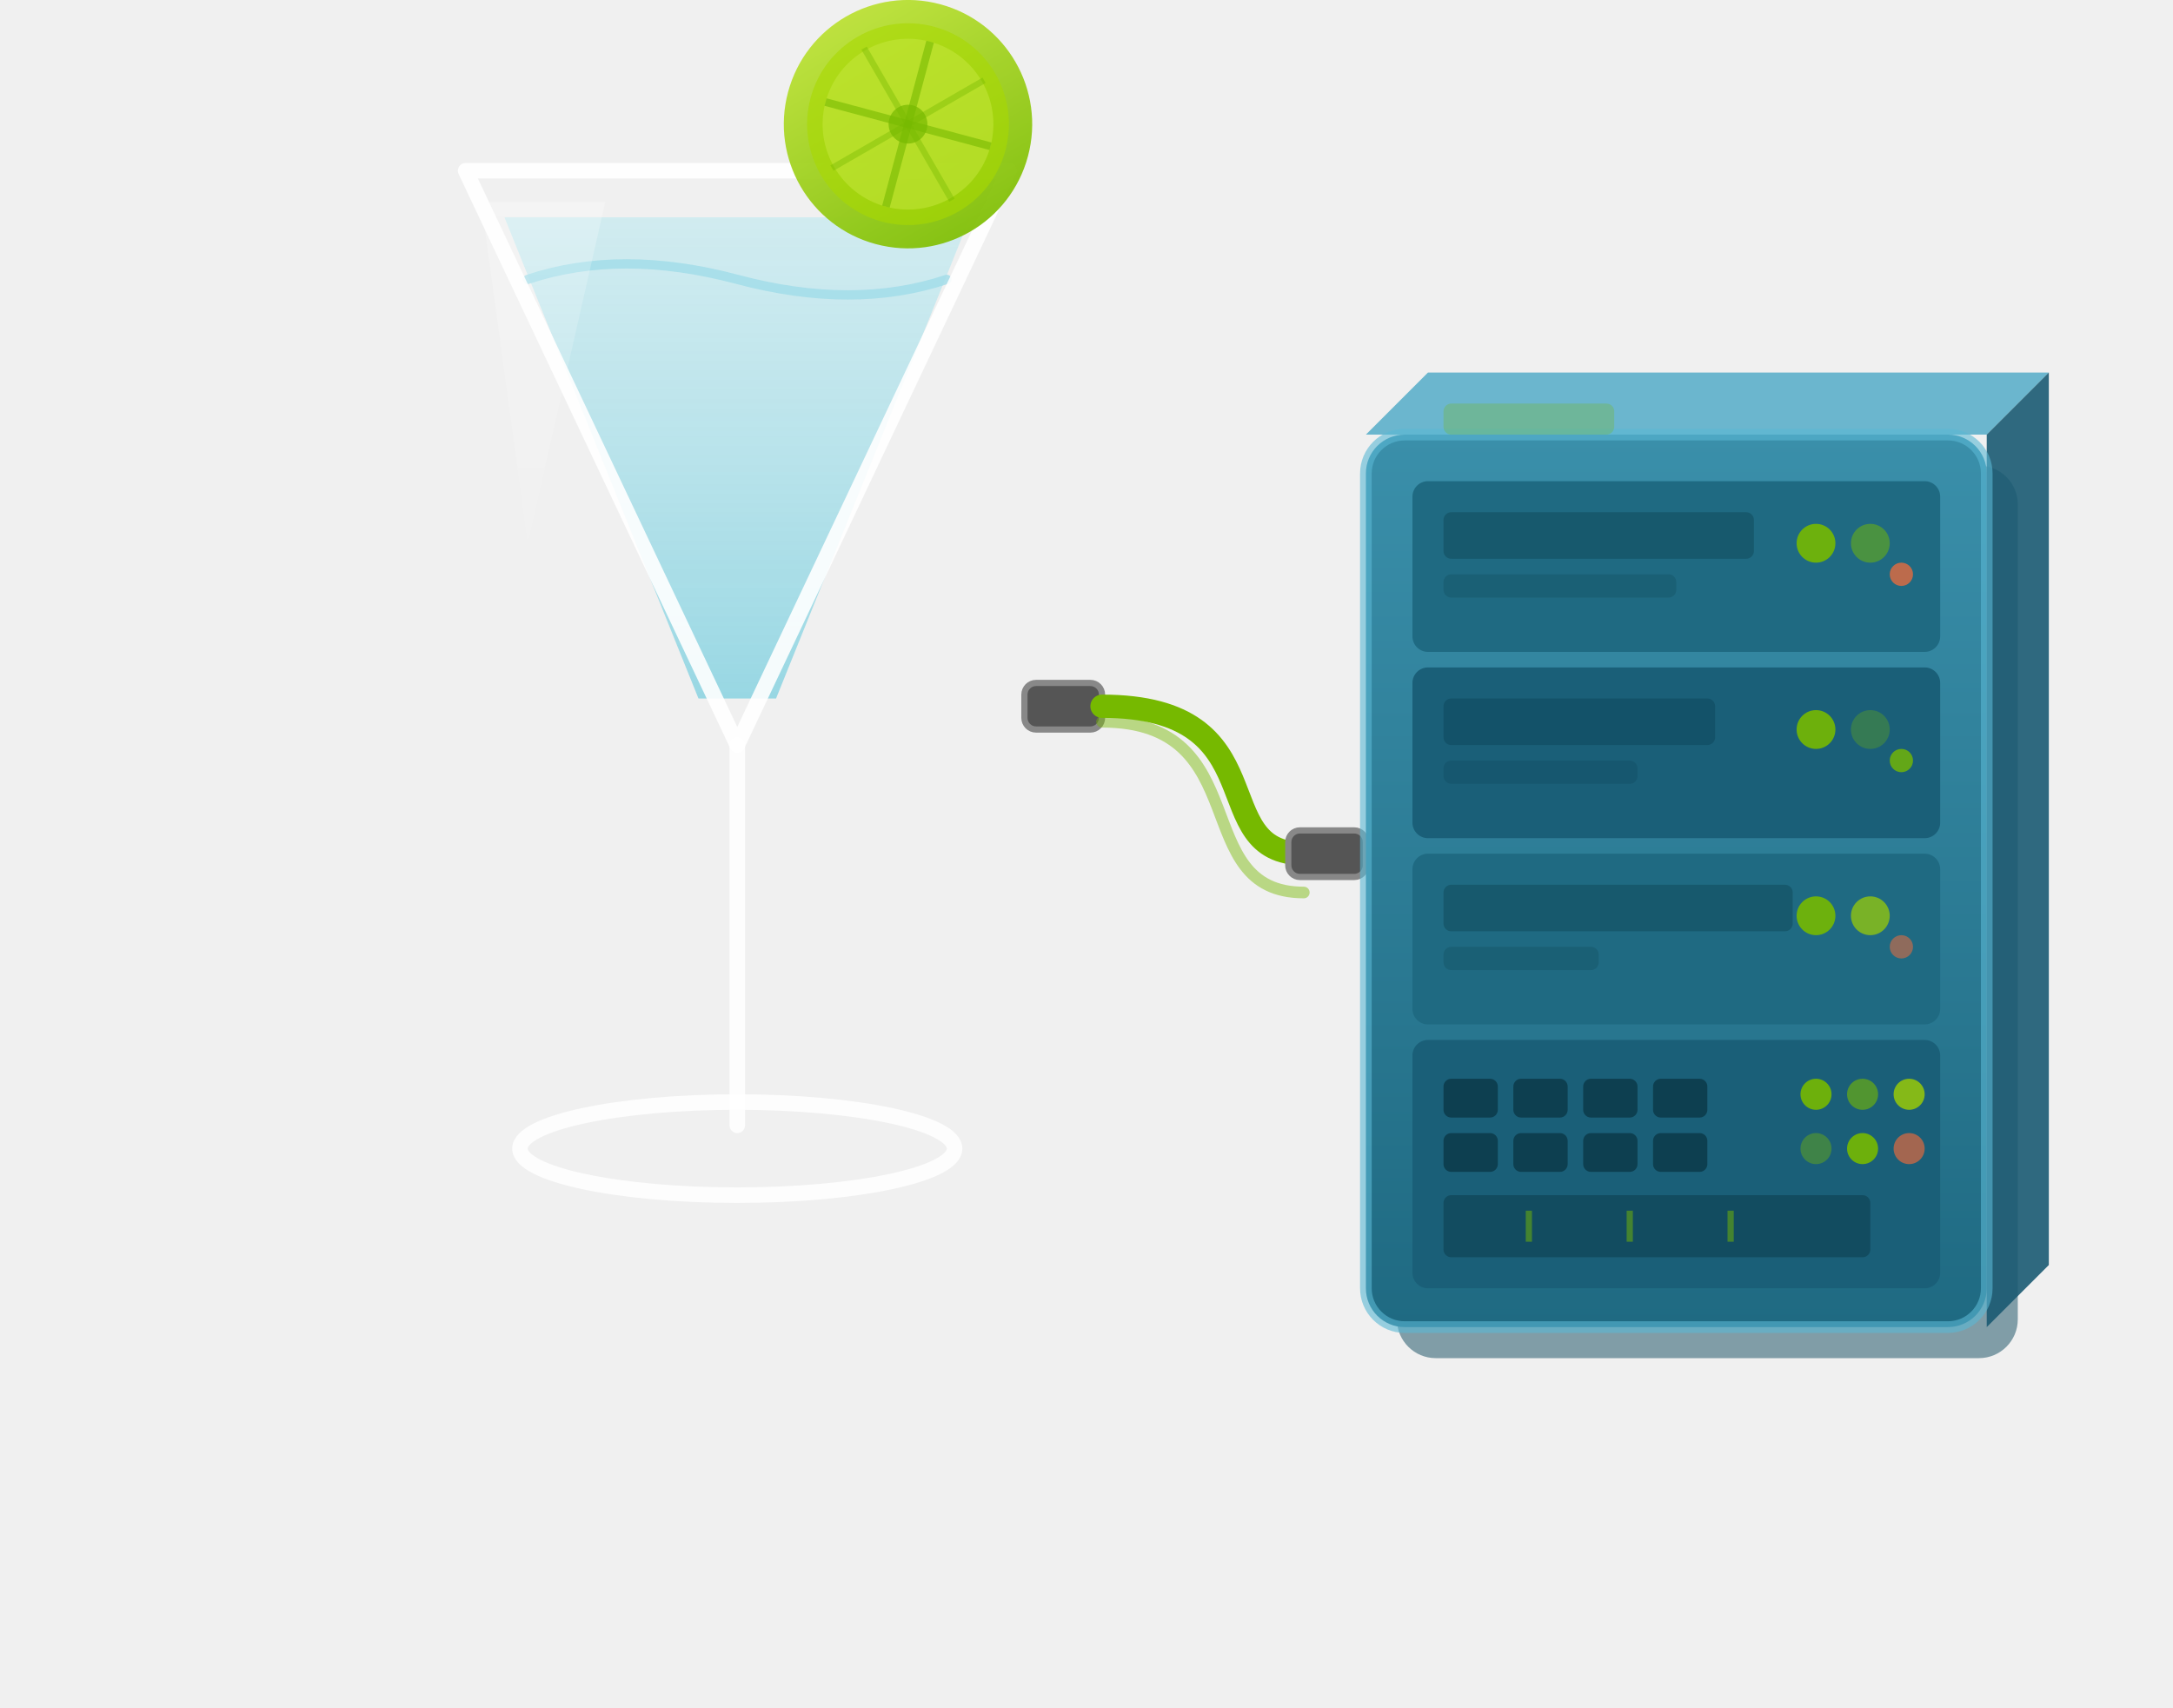
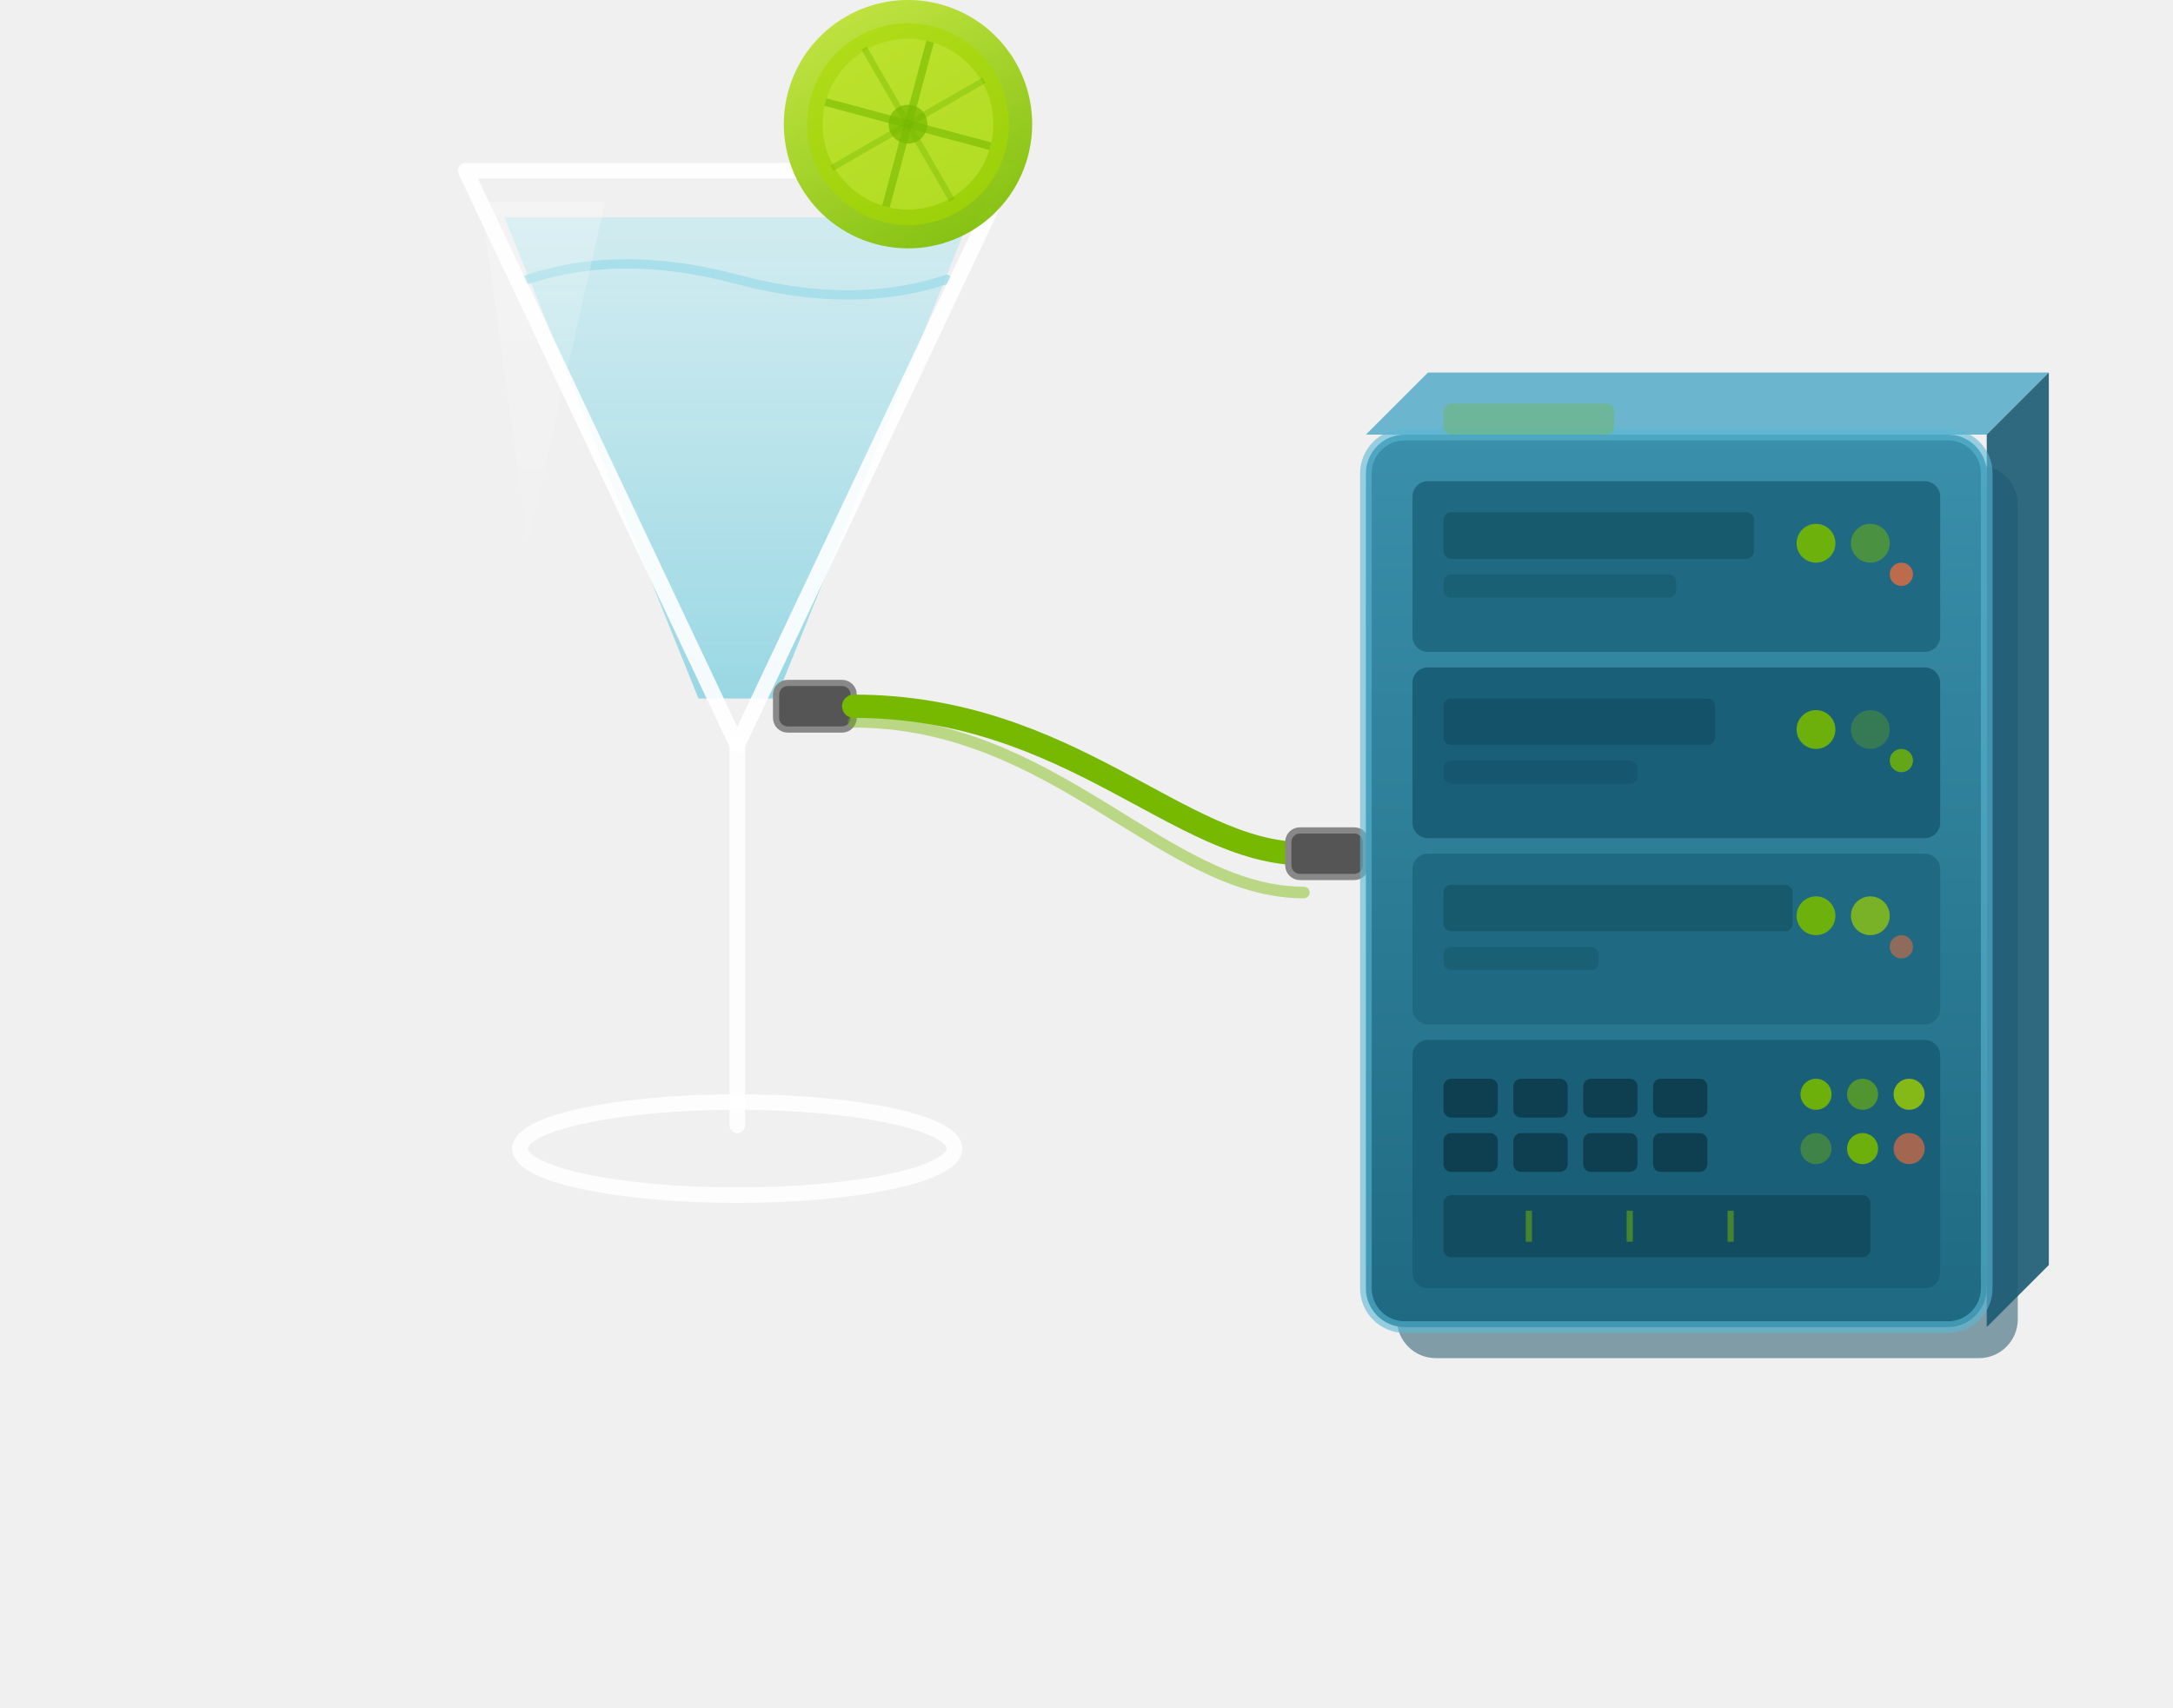
<svg xmlns="http://www.w3.org/2000/svg" viewBox="0 0 280 220" fill="none">
  <defs>
    <linearGradient id="liquidGrad" x1="0" y1="0" x2="0" y2="1">
      <stop offset="0%" stop-color="#b8e8f0" stop-opacity="0.55" />
      <stop offset="100%" stop-color="#7bcfdf" stop-opacity="0.75" />
    </linearGradient>
    <linearGradient id="serverGrad" x1="0" y1="0" x2="0" y2="1">
      <stop offset="0%" stop-color="#3a8faa" />
      <stop offset="100%" stop-color="#1f6a82" />
    </linearGradient>
    <linearGradient id="serverFaceGrad" x1="0" y1="0" x2="1" y2="0">
      <stop offset="0%" stop-color="#2a7a95" />
      <stop offset="100%" stop-color="#1a5f78" />
    </linearGradient>
    <linearGradient id="limeGrad" x1="0" y1="0" x2="1" y2="1">
      <stop offset="0%" stop-color="#c8e840" />
      <stop offset="100%" stop-color="#76b900" />
    </linearGradient>
    <linearGradient id="glassGrad" x1="0" y1="0" x2="0" y2="1">
      <stop offset="0%" stop-color="#ffffff" stop-opacity="0.6" />
      <stop offset="100%" stop-color="#ffffff" stop-opacity="0.15" />
    </linearGradient>
    <clipPath id="bowlClip">
      <polygon points="60,22 130,22 100,95 90,95" />
    </clipPath>
  </defs>
  <polygon points="65,28 125,28 100,90 90,90" fill="url(#liquidGrad)" />
  <path d="M 68 36 Q 80 32 95 36 Q 110 40 122 36" stroke="#a0dce8" stroke-width="1.2" stroke-linecap="round" fill="none" opacity="0.8" />
  <polygon points="60,22 130,22 95,96" stroke="white" stroke-width="2" stroke-linejoin="round" fill="none" opacity="0.9" />
  <polygon points="62,26 78,26 68,70" fill="url(#glassGrad)" opacity="0.4" />
  <line x1="95" y1="96" x2="95" y2="145" stroke="white" stroke-width="2" stroke-linecap="round" opacity="0.85" />
  <ellipse cx="95" cy="148" rx="28" ry="6" stroke="white" stroke-width="2" fill="none" opacity="0.85" />
  <g transform="translate(117, 16) rotate(15)">
    <circle cx="0" cy="0" r="16" fill="url(#limeGrad)" opacity="0.95" />
    <circle cx="0" cy="0" r="13" fill="#a8d800" opacity="0.6" />
    <circle cx="0" cy="0" r="11" fill="#c8e840" opacity="0.5" />
    <line x1="0" y1="-11" x2="0" y2="11" stroke="#76b900" stroke-width="1" opacity="0.6" />
    <line x1="-11" y1="0" x2="11" y2="0" stroke="#76b900" stroke-width="1" opacity="0.6" />
    <line x1="-8" y1="-8" x2="8" y2="8" stroke="#76b900" stroke-width="0.8" opacity="0.4" />
    <line x1="8" y1="-8" x2="-8" y2="8" stroke="#76b900" stroke-width="0.8" opacity="0.4" />
    <circle cx="0" cy="0" r="2.5" fill="#76b900" opacity="0.7" />
  </g>
-   <rect x="132" y="88" width="10" height="6" rx="1.5" fill="#555" stroke="#888" stroke-width="0.8" />
-   <path d="M 142 91 C 165 91, 155 110, 168 110" stroke="#76b900" stroke-width="3" stroke-linecap="round" fill="none" />
-   <path d="M 142 93 C 162 93, 153 115, 168 115" stroke="#76b900" stroke-width="1.5" stroke-linecap="round" fill="none" opacity="0.45" />
+   <rect x="100" y="88" width="10" height="6" rx="1.5" fill="#555" stroke="#888" stroke-width="0.8" />
+   <path d="M 110 91 C 138 91, 152 110, 168 110" stroke="#76b900" stroke-width="3" stroke-linecap="round" fill="none" />
+   <path d="M 110 93 C 136 93, 150 115, 168 115" stroke="#76b900" stroke-width="1.5" stroke-linecap="round" fill="none" opacity="0.45" />
  <rect x="166" y="107" width="10" height="6" rx="1.5" fill="#555" stroke="#888" stroke-width="0.8" />
  <rect x="180" y="60" width="80" height="115" rx="5" fill="#0f4a5e" opacity="0.5" />
  <rect x="176" y="56" width="80" height="115" rx="5" fill="url(#serverGrad)" />
  <path d="M 176 56 L 184 48 L 264 48 L 256 56 Z" fill="#4aa8c5" opacity="0.8" />
  <path d="M 256 56 L 264 48 L 264 163 L 256 171 Z" fill="#1a5a72" opacity="0.9" />
  <rect x="182" y="62" width="68" height="22" rx="2" fill="#1f6a82" />
  <rect x="186" y="66" width="40" height="6" rx="1" fill="#155568" opacity="0.8" />
  <rect x="186" y="74" width="30" height="3" rx="1" fill="#155568" opacity="0.5" />
  <circle cx="234" cy="70" r="2.5" fill="#76b900" opacity="0.9" />
  <circle cx="241" cy="70" r="2.5" fill="#76b900" opacity="0.5" />
  <circle cx="245" cy="74" r="1.5" fill="#ff6b35" opacity="0.7" />
  <rect x="182" y="86" width="68" height="22" rx="2" fill="#1a5f78" />
  <rect x="186" y="90" width="35" height="6" rx="1" fill="#124f65" opacity="0.8" />
  <rect x="186" y="98" width="25" height="3" rx="1" fill="#124f65" opacity="0.5" />
  <circle cx="234" cy="94" r="2.5" fill="#76b900" opacity="0.9" />
  <circle cx="241" cy="94" r="2.5" fill="#76b900" opacity="0.3" />
  <circle cx="245" cy="98" r="1.5" fill="#76b900" opacity="0.8" />
  <rect x="182" y="110" width="68" height="22" rx="2" fill="#1f6a82" />
  <rect x="186" y="114" width="45" height="6" rx="1" fill="#155568" opacity="0.8" />
  <rect x="186" y="122" width="20" height="3" rx="1" fill="#155568" opacity="0.5" />
  <circle cx="234" cy="118" r="2.5" fill="#76b900" opacity="0.9" />
  <circle cx="241" cy="118" r="2.5" fill="#a0d000" opacity="0.7" />
  <circle cx="245" cy="122" r="1.5" fill="#ff6b35" opacity="0.5" />
  <rect x="182" y="134" width="68" height="32" rx="2" fill="#1a5f78" />
  <rect x="186" y="139" width="7" height="5" rx="1" fill="#0d3f50" />
  <rect x="195" y="139" width="7" height="5" rx="1" fill="#0d3f50" />
  <rect x="204" y="139" width="7" height="5" rx="1" fill="#0d3f50" />
  <rect x="213" y="139" width="7" height="5" rx="1" fill="#0d3f50" />
  <rect x="186" y="146" width="7" height="5" rx="1" fill="#0d3f50" />
  <rect x="195" y="146" width="7" height="5" rx="1" fill="#0d3f50" />
  <rect x="204" y="146" width="7" height="5" rx="1" fill="#0d3f50" />
  <rect x="213" y="146" width="7" height="5" rx="1" fill="#0d3f50" />
  <circle cx="234" cy="141" r="2" fill="#76b900" opacity="0.9" />
  <circle cx="240" cy="141" r="2" fill="#76b900" opacity="0.6" />
  <circle cx="246" cy="141" r="2" fill="#a0d000" opacity="0.8" />
  <circle cx="234" cy="148" r="2" fill="#76b900" opacity="0.4" />
  <circle cx="240" cy="148" r="2" fill="#76b900" opacity="0.9" />
  <circle cx="246" cy="148" r="2" fill="#ff6b35" opacity="0.6" />
  <rect x="186" y="154" width="55" height="8" rx="1" fill="#0d3f50" opacity="0.6" />
  <line x1="197" y1="156" x2="197" y2="160" stroke="#76b900" stroke-width="0.8" opacity="0.5" />
  <line x1="210" y1="156" x2="210" y2="160" stroke="#76b900" stroke-width="0.8" opacity="0.5" />
  <line x1="223" y1="156" x2="223" y2="160" stroke="#76b900" stroke-width="0.8" opacity="0.5" />
  <rect x="176" y="56" width="80" height="115" rx="5" stroke="#5ab8d4" stroke-width="1.5" fill="none" opacity="0.6" />
  <rect x="186" y="52" width="22" height="4" rx="1" fill="#76b900" opacity="0.25" />
</svg>
